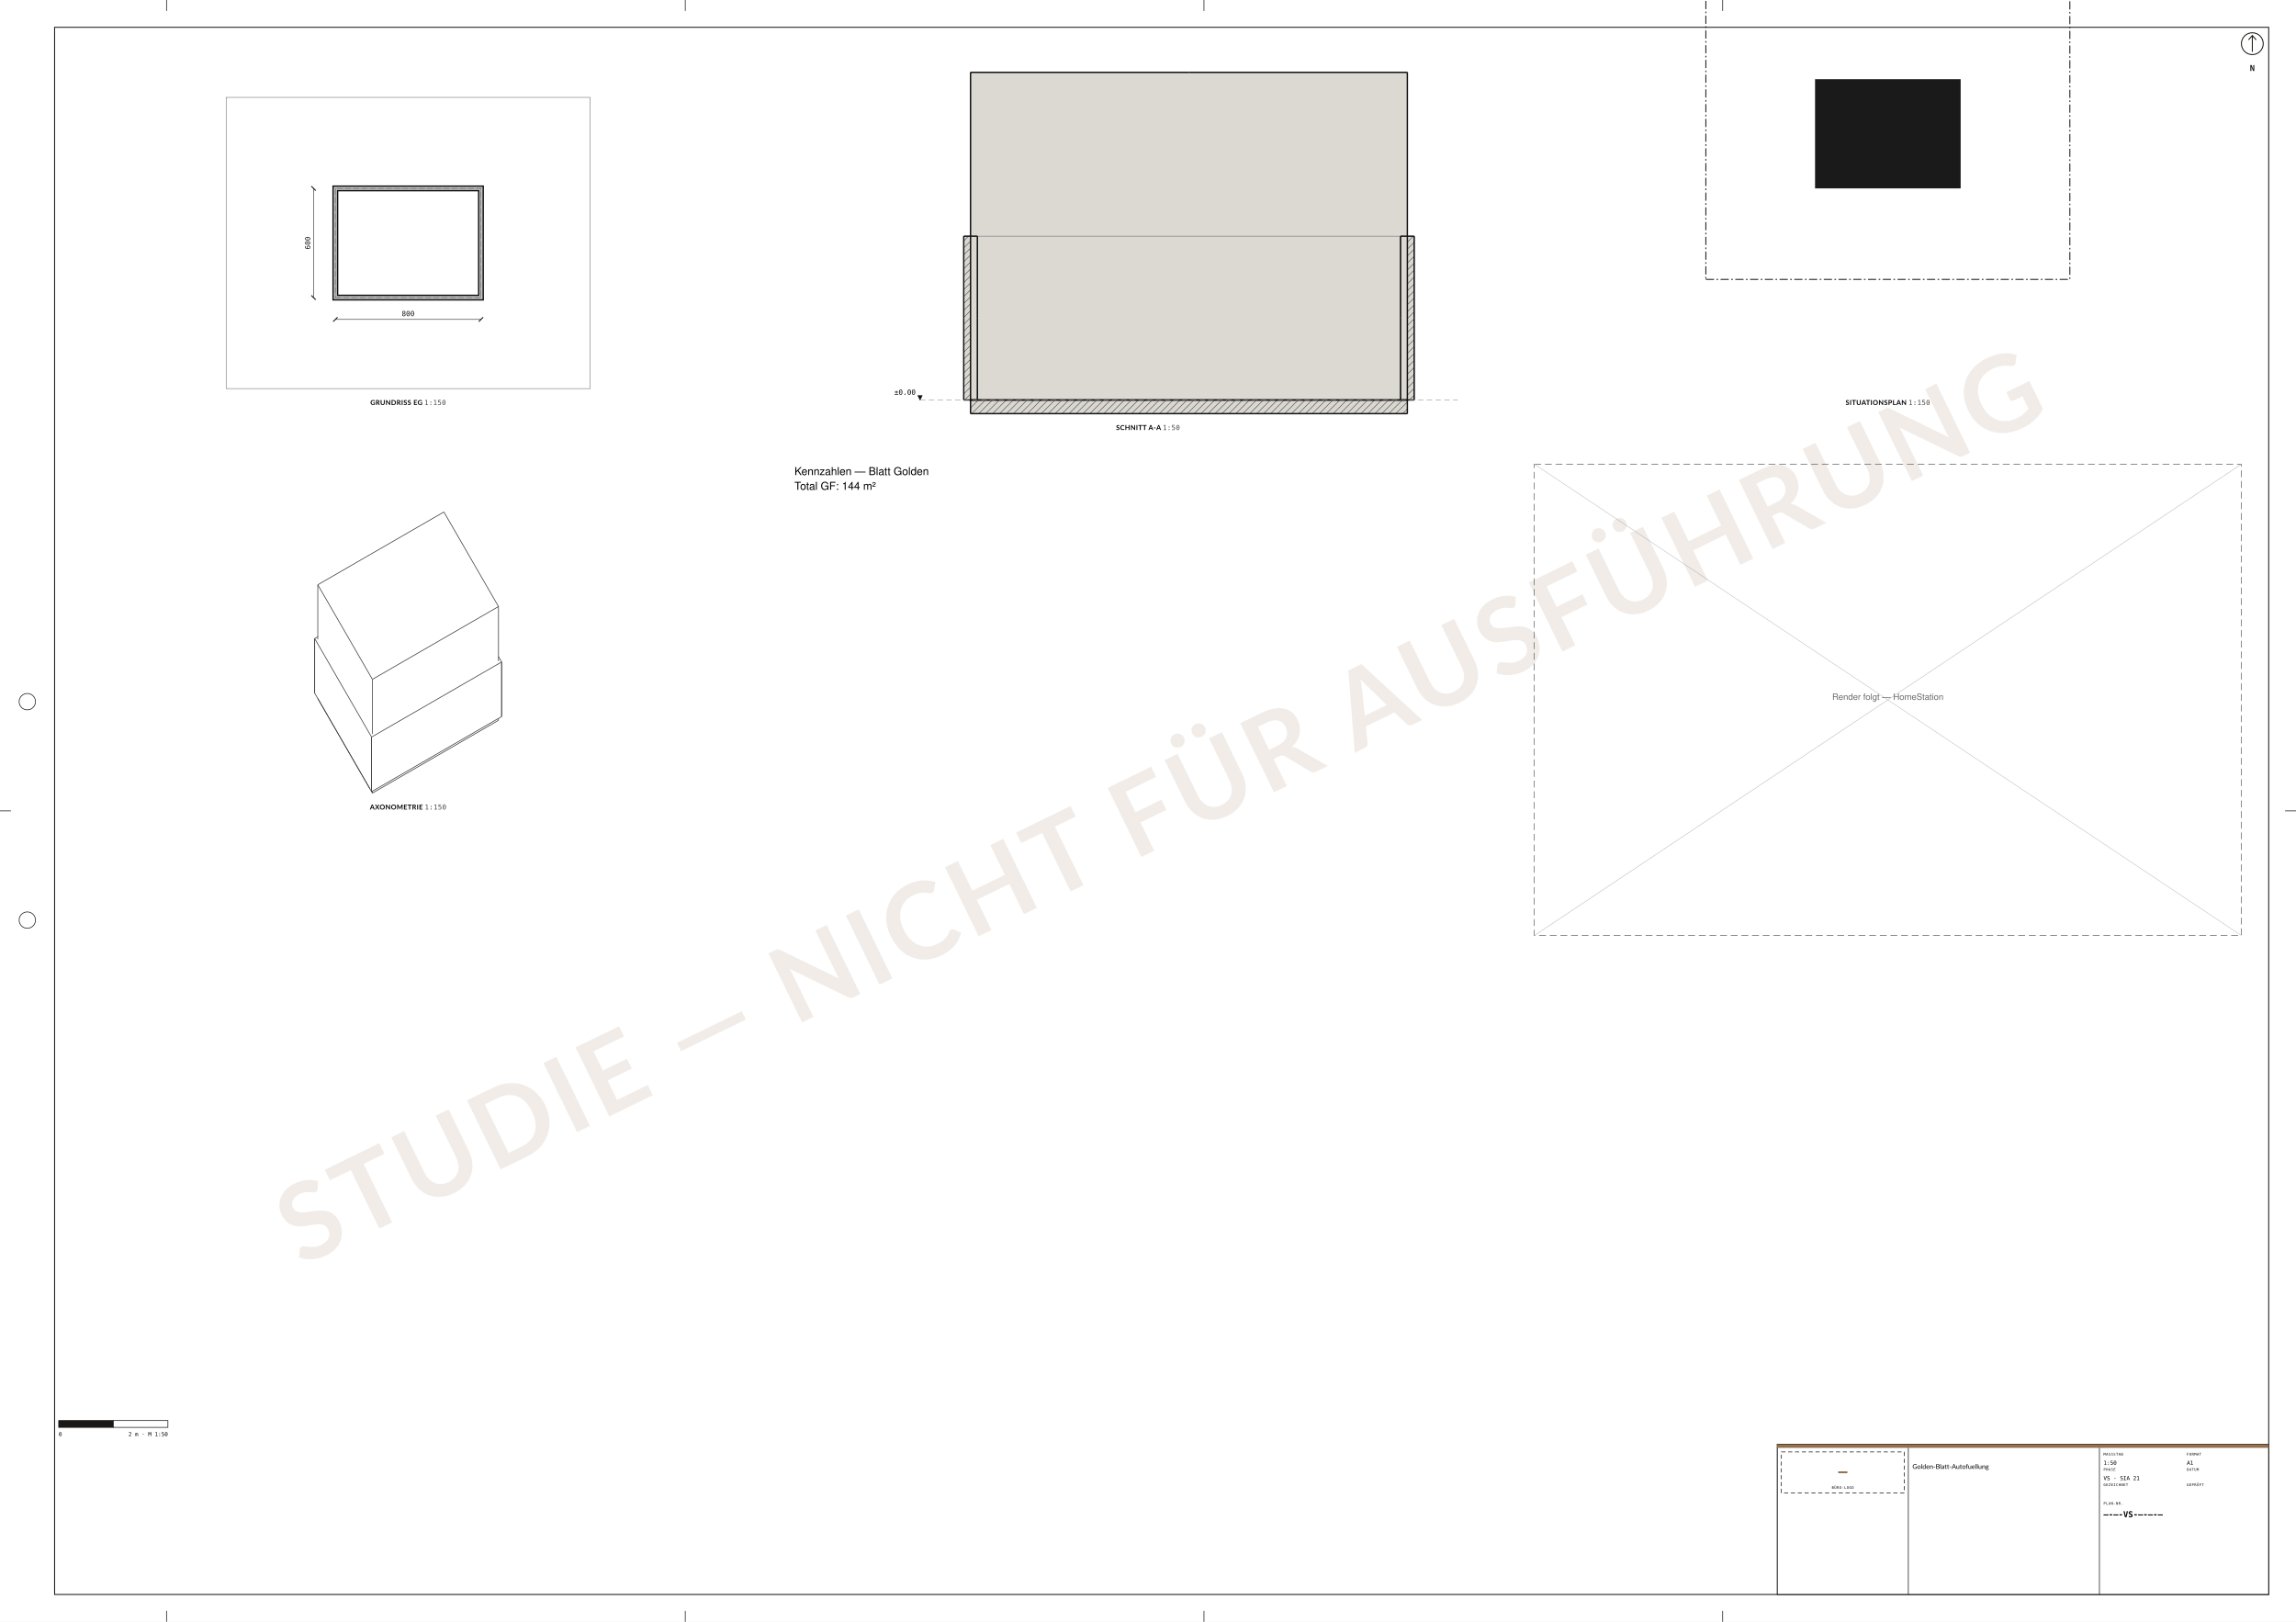
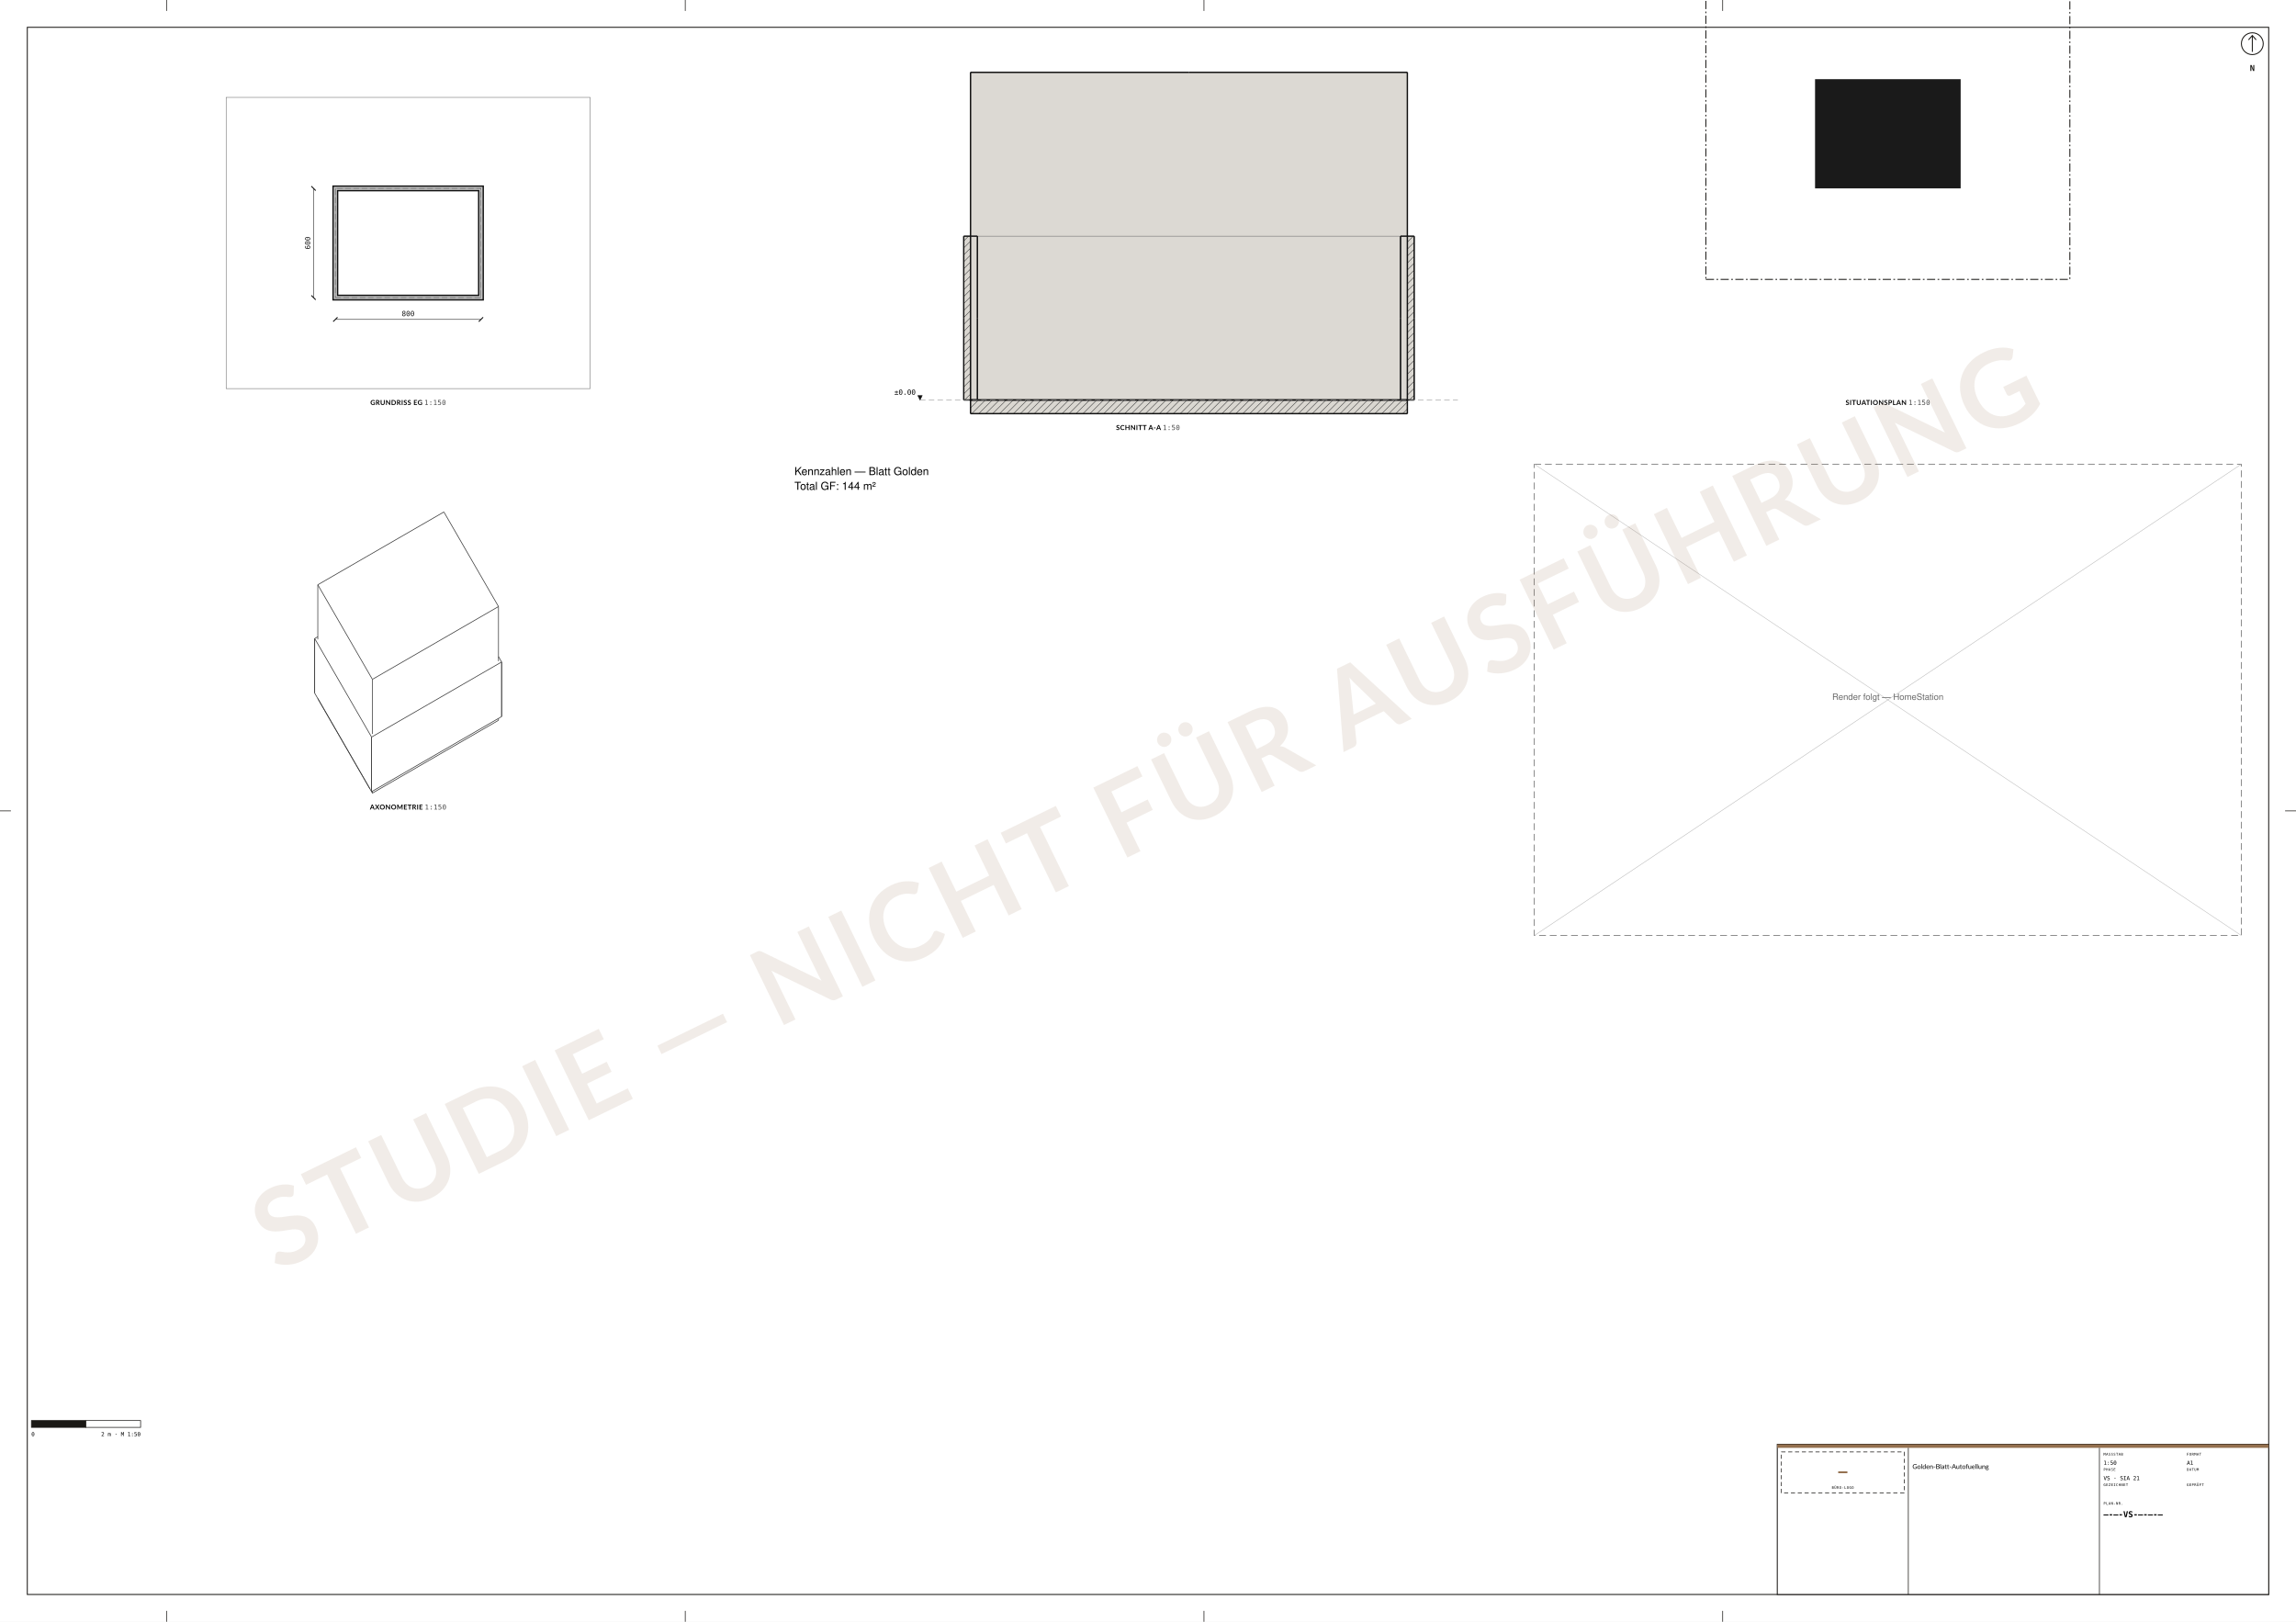
<svg xmlns="http://www.w3.org/2000/svg" width="841mm" height="594mm" viewBox="0 0 841 594" font-family="Helvetica, Arial, sans-serif">
  <rect width="841" height="594" fill="white" />
  <g data-teil="blattlayout">
-     <rect x="20" y="10" width="811" height="574" fill="none" stroke="#1A1815" stroke-width="0.35" />
+     <rect x="10" y="10" width="821" height="574" fill="none" stroke="#1A1815" stroke-width="0.35" />
    <line x1="631" y1="0" x2="631" y2="4" stroke="#1A1815" stroke-width="0.25" />
    <line x1="631" y1="590" x2="631" y2="594" stroke="#1A1815" stroke-width="0.25" />
    <line x1="441" y1="0" x2="441" y2="4" stroke="#1A1815" stroke-width="0.25" />
    <line x1="441" y1="590" x2="441" y2="594" stroke="#1A1815" stroke-width="0.25" />
    <line x1="251" y1="0" x2="251" y2="4" stroke="#1A1815" stroke-width="0.25" />
    <line x1="251" y1="590" x2="251" y2="594" stroke="#1A1815" stroke-width="0.25" />
    <line x1="61" y1="0" x2="61" y2="4" stroke="#1A1815" stroke-width="0.25" />
    <line x1="61" y1="590" x2="61" y2="594" stroke="#1A1815" stroke-width="0.25" />
    <line x1="0" y1="297" x2="4" y2="297" stroke="#1A1815" stroke-width="0.25" />
    <line x1="837" y1="297" x2="841" y2="297" stroke="#1A1815" stroke-width="0.25" />
-     <circle cx="10" cy="257" r="3" fill="none" stroke="#1A1815" stroke-width="0.25" />
-     <circle cx="10" cy="337" r="3" fill="none" stroke="#1A1815" stroke-width="0.25" />
  </g>
  <g transform="translate(122.833, 109.000) scale(0.006666667)">
    <path d="M 8125 125 L 8125 -6125 L -125 -6125 L -125 125 Z M 125 -5875 L 7875 -5875 L 7875 -125 L 125 -125 Z" fill-rule="evenodd" fill="#c9c9c9" stroke="#111" stroke-width="75" />
    <path d="M 0 0 L 8000 0 L 8000 -6000 L 0 -6000 Z" fill-rule="evenodd" fill="none" stroke="#666" stroke-width="27" />
    <path d="M -6000 5000 L 14000 5000 L 14000 -11000 L -6000 -11000 Z" fill-rule="evenodd" fill="none" stroke="#666" stroke-width="27" />
    <path d="M 0 0 L 8000 0 L 8000 -6000 L 0 -6000 Z" fill-rule="evenodd" fill="none" stroke="#666" stroke-width="27" stroke-dasharray="300 150" />
    <g stroke="#111" fill="#111">
      <line x1="0" y1="1200" x2="8000" y2="1200" stroke-width="27" />
      <line x1="-120" y1="1320" x2="120" y2="1080" stroke-width="54" />
      <line x1="7880" y1="1320" x2="8120" y2="1080" stroke-width="54" />
      <text x="4000" y="1020" text-anchor="middle" font-size="390" font-family="'IBM Plex Mono', ui-monospace, monospace" stroke="none">800</text>
    </g>
    <g stroke="#111" fill="#111">
      <line x1="-1200" y1="0" x2="-1200" y2="-6000" stroke-width="27" />
      <line x1="-1320" y1="-120" x2="-1080" y2="120" stroke-width="54" />
      <line x1="-1320" y1="-6120" x2="-1080" y2="-5880" stroke-width="54" />
      <text x="-1380" y="-3000" text-anchor="middle" font-size="390" font-family="'IBM Plex Mono', ui-monospace, monospace" stroke="none" transform="rotate(-90 -1380 -3000)">600</text>
    </g>
  </g>
  <text x="149.5" y="148.33" text-anchor="middle" font-weight="bold" font-family="'Lato', Helvetica, Arial, sans-serif" letter-spacing="0.04em" font-size="2.5">GRUNDRISS EG  <tspan font-weight="normal" font-family="'IBM Plex Mono', ui-monospace, monospace" font-size="2.5" font-feature-settings="'tnum'" fill="#444">1:150</tspan>
  </text>
  <g transform="translate(335.500, 146.500) scale(0.02)">
    <path d="M 8875 -1500 L 8875 -3000 L 8994.792 -3000 L 9125 -3000 L 9125 -1500 L 9125 0 L 8994.792 0 L 8875 0 Z" fill-rule="evenodd" fill="#dad7d1" stroke="none" />
    <polyline points="9036.825,-9.094947017729282e-13 9125,-88.175" fill="none" stroke="#3A3A3A" stroke-width="9" />
    <polyline points="8909.545,-9.094947017729282e-13 9125,-215.455" fill="none" stroke="#3A3A3A" stroke-width="9" />
    <polyline points="8875,-92.734 9125,-342.734" fill="none" stroke="#3A3A3A" stroke-width="9" />
    <polyline points="8875,-220.013 9125,-470.013" fill="none" stroke="#3A3A3A" stroke-width="9" />
    <polyline points="8875,-347.292 9125,-597.292" fill="none" stroke="#3A3A3A" stroke-width="9" />
    <polyline points="8875,-474.571 9125,-724.571" fill="none" stroke="#3A3A3A" stroke-width="9" />
    <polyline points="8875,-601.851 9125,-851.851" fill="none" stroke="#3A3A3A" stroke-width="9" />
    <polyline points="8875,-729.13 9125,-979.13" fill="none" stroke="#3A3A3A" stroke-width="9" />
    <polyline points="8875,-856.409 9125,-1106.409" fill="none" stroke="#3A3A3A" stroke-width="9" />
    <polyline points="8875,-983.688 9125,-1233.688" fill="none" stroke="#3A3A3A" stroke-width="9" />
    <polyline points="8875,-1110.968 9125,-1360.968" fill="none" stroke="#3A3A3A" stroke-width="9" />
    <polyline points="8875,-1238.247 9125,-1488.247" fill="none" stroke="#3A3A3A" stroke-width="9" />
    <polyline points="8875,-1365.526 9125,-1615.526" fill="none" stroke="#3A3A3A" stroke-width="9" />
    <polyline points="8875,-1492.805 9125,-1742.805" fill="none" stroke="#3A3A3A" stroke-width="9" />
    <polyline points="8875,-1620.084 9125,-1870.084" fill="none" stroke="#3A3A3A" stroke-width="9" />
    <polyline points="8875,-1747.364 9125,-1997.364" fill="none" stroke="#3A3A3A" stroke-width="9" />
    <polyline points="8875,-1874.643 9125,-2124.643" fill="none" stroke="#3A3A3A" stroke-width="9" />
    <polyline points="8875,-2001.922 9125,-2251.922" fill="none" stroke="#3A3A3A" stroke-width="9" />
    <polyline points="8875,-2129.201 9125,-2379.201" fill="none" stroke="#3A3A3A" stroke-width="9" />
    <polyline points="8875,-2256.481 9125,-2506.481" fill="none" stroke="#3A3A3A" stroke-width="9" />
    <polyline points="8875,-2383.76 9125,-2633.76" fill="none" stroke="#3A3A3A" stroke-width="9" />
    <polyline points="8875,-2511.039 9125,-2761.039" fill="none" stroke="#3A3A3A" stroke-width="9" />
    <polyline points="8875,-2638.318 9125,-2888.318" fill="none" stroke="#3A3A3A" stroke-width="9" />
    <polyline points="8875,-2765.597 9109.403,-3000" fill="none" stroke="#3A3A3A" stroke-width="9" />
    <polyline points="8875,-2892.877 8982.123,-3000" fill="none" stroke="#3A3A3A" stroke-width="9" />
    <path d="M 1125 -1500 L 1125 -3000 L 1005.208 -3000 L 875 -3000 L 875 -1500 L 875 0 L 1005.208 0 L 1125 0 Z" fill-rule="evenodd" fill="#dad7d1" stroke="none" />
    <polyline points="1018.234,0 1125,-106.766" fill="none" stroke="#3A3A3A" stroke-width="9" />
    <polyline points="890.955,0 1125,-234.045" fill="none" stroke="#3A3A3A" stroke-width="9" />
    <polyline points="875,-111.325 1125,-361.325" fill="none" stroke="#3A3A3A" stroke-width="9" />
    <polyline points="875,-238.604 1125,-488.604" fill="none" stroke="#3A3A3A" stroke-width="9" />
    <polyline points="875,-365.883 1125,-615.883" fill="none" stroke="#3A3A3A" stroke-width="9" />
    <polyline points="875,-493.162 1125,-743.162" fill="none" stroke="#3A3A3A" stroke-width="9" />
    <polyline points="875,-620.442 1125,-870.442" fill="none" stroke="#3A3A3A" stroke-width="9" />
    <polyline points="875,-747.721 1125,-997.721" fill="none" stroke="#3A3A3A" stroke-width="9" />
    <polyline points="875,-875 1125,-1125" fill="none" stroke="#3A3A3A" stroke-width="9" />
    <polyline points="875,-1002.279 1125,-1252.279" fill="none" stroke="#3A3A3A" stroke-width="9" />
    <polyline points="875,-1129.558 1125,-1379.558" fill="none" stroke="#3A3A3A" stroke-width="9" />
    <polyline points="875,-1256.838 1125,-1506.838" fill="none" stroke="#3A3A3A" stroke-width="9" />
    <polyline points="875,-1384.117 1125,-1634.117" fill="none" stroke="#3A3A3A" stroke-width="9" />
    <polyline points="875,-1511.396 1125,-1761.396" fill="none" stroke="#3A3A3A" stroke-width="9" />
    <polyline points="875,-1638.675 1125,-1888.675" fill="none" stroke="#3A3A3A" stroke-width="9" />
    <polyline points="875,-1765.955 1125,-2015.955" fill="none" stroke="#3A3A3A" stroke-width="9" />
    <polyline points="875,-1893.234 1125,-2143.234" fill="none" stroke="#3A3A3A" stroke-width="9" />
    <polyline points="875,-2020.513 1125,-2270.513" fill="none" stroke="#3A3A3A" stroke-width="9" />
    <polyline points="875,-2147.792 1125,-2397.792" fill="none" stroke="#3A3A3A" stroke-width="9" />
    <polyline points="875,-2275.071 1125,-2525.071" fill="none" stroke="#3A3A3A" stroke-width="9" />
    <polyline points="875,-2402.351 1125,-2652.351" fill="none" stroke="#3A3A3A" stroke-width="9" />
    <polyline points="875,-2529.63 1125,-2779.63" fill="none" stroke="#3A3A3A" stroke-width="9" />
    <polyline points="875,-2656.909 1125,-2906.909" fill="none" stroke="#3A3A3A" stroke-width="9" />
    <polyline points="875,-2784.188 1090.812,-3000" fill="none" stroke="#3A3A3A" stroke-width="9" />
    <polyline points="875,-2911.468 963.532,-3000" fill="none" stroke="#3A3A3A" stroke-width="9" />
    <path d="M 1000 0 L 5000 0 L 9000 0 L 9000 125 L 9000 250 L 5000 250 L 1000 250 L 1000 125 Z" fill-rule="evenodd" fill="#dad7d1" stroke="none" />
    <polyline points="8914.104,250 9000,164.104" fill="none" stroke="#3A3A3A" stroke-width="9" />
    <polyline points="8786.825,250 9000,36.825" fill="none" stroke="#3A3A3A" stroke-width="9" />
    <polyline points="8659.545,250 8909.545,0" fill="none" stroke="#3A3A3A" stroke-width="9" />
    <polyline points="8532.266,250 8782.266,0" fill="none" stroke="#3A3A3A" stroke-width="9" />
    <polyline points="8404.987,250 8654.987,0" fill="none" stroke="#3A3A3A" stroke-width="9" />
    <polyline points="8277.708,250 8527.708,0" fill="none" stroke="#3A3A3A" stroke-width="9" />
    <polyline points="8150.429,250 8400.429,9.094947017729282e-13" fill="none" stroke="#3A3A3A" stroke-width="9" />
    <polyline points="8023.149,250 8273.149,0" fill="none" stroke="#3A3A3A" stroke-width="9" />
    <polyline points="7895.87,250 8145.87,0" fill="none" stroke="#3A3A3A" stroke-width="9" />
    <polyline points="7768.591,250 8018.591,0" fill="none" stroke="#3A3A3A" stroke-width="9" />
    <polyline points="7641.312,250 7891.312,0" fill="none" stroke="#3A3A3A" stroke-width="9" />
    <polyline points="7514.032,250 7764.032,0" fill="none" stroke="#3A3A3A" stroke-width="9" />
    <polyline points="7386.753,250 7636.753,9.094947017729282e-13" fill="none" stroke="#3A3A3A" stroke-width="9" />
    <polyline points="7259.474,250 7509.474,-4.547473508864641e-13" fill="none" stroke="#3A3A3A" stroke-width="9" />
    <polyline points="7132.195,250 7382.195,0" fill="none" stroke="#3A3A3A" stroke-width="9" />
    <polyline points="7004.916,250 7254.916,0" fill="none" stroke="#3A3A3A" stroke-width="9" />
    <polyline points="6877.636,250 7127.636,0" fill="none" stroke="#3A3A3A" stroke-width="9" />
    <polyline points="6750.357,250 7000.357,0" fill="none" stroke="#3A3A3A" stroke-width="9" />
    <polyline points="6623.078,250 6873.078,4.547473508864641e-13" fill="none" stroke="#3A3A3A" stroke-width="9" />
    <polyline points="6495.799,250 6745.799,0" fill="none" stroke="#3A3A3A" stroke-width="9" />
    <polyline points="6368.519,250 6618.519,0" fill="none" stroke="#3A3A3A" stroke-width="9" />
    <polyline points="6241.24,250 6491.24,4.547473508864641e-13" fill="none" stroke="#3A3A3A" stroke-width="9" />
    <polyline points="6113.961,250 6363.961,0" fill="none" stroke="#3A3A3A" stroke-width="9" />
    <polyline points="5986.682,250 6236.682,4.547473508864641e-13" fill="none" stroke="#3A3A3A" stroke-width="9" />
    <polyline points="5859.403,250 6109.403,-4.547473508864641e-13" fill="none" stroke="#3A3A3A" stroke-width="9" />
    <polyline points="5732.123,250 5982.123,0" fill="none" stroke="#3A3A3A" stroke-width="9" />
    <polyline points="5604.844,250 5854.844,4.547473508864641e-13" fill="none" stroke="#3A3A3A" stroke-width="9" />
    <polyline points="5477.565,250 5727.565,0" fill="none" stroke="#3A3A3A" stroke-width="9" />
    <polyline points="5350.286,250 5600.286,4.547473508864641e-13" fill="none" stroke="#3A3A3A" stroke-width="9" />
    <polyline points="5223.006,250 5473.006,0" fill="none" stroke="#3A3A3A" stroke-width="9" />
    <polyline points="5095.727,250 5345.727,0" fill="none" stroke="#3A3A3A" stroke-width="9" />
    <polyline points="4968.448,250 5218.448,4.547473508864641e-13" fill="none" stroke="#3A3A3A" stroke-width="9" />
    <polyline points="4841.169,250 5091.169,0" fill="none" stroke="#3A3A3A" stroke-width="9" />
    <polyline points="4713.89,250 4963.89,4.547473508864641e-13" fill="none" stroke="#3A3A3A" stroke-width="9" />
    <polyline points="4586.61,250 4836.61,0" fill="none" stroke="#3A3A3A" stroke-width="9" />
    <polyline points="4459.331,250 4709.331,0" fill="none" stroke="#3A3A3A" stroke-width="9" />
    <polyline points="4332.052,250 4582.052,0" fill="none" stroke="#3A3A3A" stroke-width="9" />
    <polyline points="4204.773,250 4454.773,0" fill="none" stroke="#3A3A3A" stroke-width="9" />
    <polyline points="4077.494,250 4327.494,4.547473508864641e-13" fill="none" stroke="#3A3A3A" stroke-width="9" />
    <polyline points="3950.214,250 4200.214,4.547473508864641e-13" fill="none" stroke="#3A3A3A" stroke-width="9" />
    <polyline points="3822.935,250 4072.935,0" fill="none" stroke="#3A3A3A" stroke-width="9" />
    <polyline points="3695.656,250 3945.656,4.547473508864641e-13" fill="none" stroke="#3A3A3A" stroke-width="9" />
    <polyline points="3568.377,250 3818.377,4.547473508864641e-13" fill="none" stroke="#3A3A3A" stroke-width="9" />
    <polyline points="3441.097,250 3691.097,0" fill="none" stroke="#3A3A3A" stroke-width="9" />
    <polyline points="3313.818,250 3563.818,0" fill="none" stroke="#3A3A3A" stroke-width="9" />
    <polyline points="3186.539,250 3436.539,2.2737367544323206e-13" fill="none" stroke="#3A3A3A" stroke-width="9" />
    <polyline points="3059.26,250 3309.26,2.2737367544323206e-13" fill="none" stroke="#3A3A3A" stroke-width="9" />
    <polyline points="2931.981,250 3181.981,0" fill="none" stroke="#3A3A3A" stroke-width="9" />
    <polyline points="2804.701,250 3054.701,-2.2737367544323206e-13" fill="none" stroke="#3A3A3A" stroke-width="9" />
    <polyline points="2677.422,250 2927.422,-2.2737367544323206e-13" fill="none" stroke="#3A3A3A" stroke-width="9" />
    <polyline points="2550.143,250 2800.143,0" fill="none" stroke="#3A3A3A" stroke-width="9" />
    <polyline points="2422.864,250 2672.864,0" fill="none" stroke="#3A3A3A" stroke-width="9" />
    <polyline points="2295.584,250 2545.584,-2.2737367544323206e-13" fill="none" stroke="#3A3A3A" stroke-width="9" />
    <polyline points="2168.305,250 2418.305,0" fill="none" stroke="#3A3A3A" stroke-width="9" />
    <polyline points="2041.026,250 2291.026,0" fill="none" stroke="#3A3A3A" stroke-width="9" />
    <polyline points="1913.747,250 2163.747,2.2737367544323206e-13" fill="none" stroke="#3A3A3A" stroke-width="9" />
    <polyline points="1786.468,250 2036.468,0" fill="none" stroke="#3A3A3A" stroke-width="9" />
    <polyline points="1659.188,250 1909.188,2.2737367544323206e-13" fill="none" stroke="#3A3A3A" stroke-width="9" />
    <polyline points="1531.909,250 1781.909,0" fill="none" stroke="#3A3A3A" stroke-width="9" />
    <polyline points="1404.63,250 1654.63,0" fill="none" stroke="#3A3A3A" stroke-width="9" />
    <polyline points="1277.351,250 1527.351,-1.1368683772161603e-13" fill="none" stroke="#3A3A3A" stroke-width="9" />
    <polyline points="1150.071,250 1400.071,0" fill="none" stroke="#3A3A3A" stroke-width="9" />
    <polyline points="1022.792,250 1272.792,0" fill="none" stroke="#3A3A3A" stroke-width="9" />
    <polyline points="1000,145.513 1145.513,0" fill="none" stroke="#3A3A3A" stroke-width="9" />
    <polyline points="1000,18.234 1018.234,0" fill="none" stroke="#3A3A3A" stroke-width="9" />
    <path d="M 1000 -6000 L 5000 -6000 L 9000 -6000 L 9000 -3000 L 9000 0 L 5000 0 L 1000 0 L 1000 -3000 Z" fill-rule="evenodd" fill="#dcd9d3" stroke="none" />
    <line x1="8875" y1="0" x2="8875" y2="-3000" stroke="#666" stroke-width="9" />
    <line x1="9125" y1="0" x2="9125" y2="-3000" stroke="#666" stroke-width="9" />
    <line x1="8875" y1="0" x2="1125" y2="0" stroke="#666" stroke-width="9" />
    <line x1="8875" y1="-3000" x2="1125" y2="-3000" stroke="#666" stroke-width="9" />
    <line x1="8875" y1="0" x2="8875" y2="-3000" stroke="#666" stroke-width="9" />
    <line x1="1125" y1="0" x2="1125" y2="-3000" stroke="#666" stroke-width="9" />
    <line x1="9125" y1="0" x2="9120" y2="0" stroke="#666" stroke-width="9" />
    <line x1="880" y1="0" x2="875" y2="0" stroke="#666" stroke-width="9" />
    <line x1="9125" y1="-3000" x2="9120" y2="-3000" stroke="#666" stroke-width="9" />
    <line x1="880" y1="-3000" x2="875" y2="-3000" stroke="#666" stroke-width="9" />
    <line x1="9125" y1="0" x2="9125" y2="-3000" stroke="#666" stroke-width="9" />
    <line x1="875" y1="0" x2="875" y2="-3000" stroke="#666" stroke-width="9" />
    <line x1="1125" y1="0" x2="1125" y2="-3000" stroke="#666" stroke-width="9" />
    <line x1="875" y1="0" x2="875" y2="-3000" stroke="#666" stroke-width="9" />
    <line x1="9000" y1="250" x2="9000" y2="0" stroke="#666" stroke-width="9" />
    <line x1="9000" y1="0" x2="8995" y2="0" stroke="#666" stroke-width="9" />
    <line x1="1005" y1="0" x2="1000" y2="0" stroke="#666" stroke-width="9" />
    <line x1="9000" y1="250" x2="1000" y2="250" stroke="#666" stroke-width="9" />
    <line x1="1000" y1="250" x2="1000" y2="0" stroke="#666" stroke-width="9" />
    <line x1="9000" y1="0" x2="9000" y2="-6000" stroke="#666" stroke-width="9" />
    <line x1="9000" y1="-6000" x2="1000" y2="-6000" stroke="#666" stroke-width="9" />
    <line x1="9000" y1="0" x2="8995" y2="0" stroke="#666" stroke-width="9" />
    <line x1="1005" y1="0" x2="1000" y2="0" stroke="#666" stroke-width="9" />
    <line x1="1000" y1="0" x2="1000" y2="-6000" stroke="#666" stroke-width="9" />
    <line x1="8875" y1="-1500" x2="8875" y2="-3000" stroke="#111" stroke-width="25" />
    <line x1="8875" y1="0" x2="8875" y2="-1500" stroke="#111" stroke-width="25" />
    <line x1="9125" y1="-3000" x2="9125" y2="-1500" stroke="#111" stroke-width="25" />
    <line x1="9125" y1="-1500" x2="9125" y2="0" stroke="#111" stroke-width="25" />
    <line x1="8875" y1="0" x2="8994.792" y2="0" stroke="#111" stroke-width="25" />
    <line x1="8994.792" y1="0" x2="9125" y2="0" stroke="#111" stroke-width="25" />
    <line x1="9125" y1="-3000" x2="8994.792" y2="-3000" stroke="#111" stroke-width="25" />
    <line x1="8994.792" y1="-3000" x2="8875" y2="-3000" stroke="#111" stroke-width="25" />
    <line x1="1125" y1="-1500" x2="1125" y2="-3000" stroke="#111" stroke-width="25" />
    <line x1="1125" y1="0" x2="1125" y2="-1500" stroke="#111" stroke-width="25" />
    <line x1="875" y1="-3000" x2="875" y2="-1500" stroke="#111" stroke-width="25" />
    <line x1="875" y1="-1500" x2="875" y2="0" stroke="#111" stroke-width="25" />
    <line x1="1125" y1="0" x2="1005.208" y2="0" stroke="#111" stroke-width="25" />
    <line x1="1005.208" y1="0" x2="875" y2="0" stroke="#111" stroke-width="25" />
    <line x1="875" y1="-3000" x2="1005.208" y2="-3000" stroke="#111" stroke-width="25" />
    <line x1="1005.208" y1="-3000" x2="1125" y2="-3000" stroke="#111" stroke-width="25" />
    <line x1="1000" y1="0" x2="5000" y2="0" stroke="#111" stroke-width="25" />
    <line x1="5000" y1="0" x2="9000" y2="0" stroke="#111" stroke-width="25" />
    <line x1="5000" y1="250" x2="1000" y2="250" stroke="#111" stroke-width="25" />
    <line x1="9000" y1="250" x2="5000" y2="250" stroke="#111" stroke-width="25" />
    <line x1="9000" y1="250" x2="9000" y2="125" stroke="#111" stroke-width="25" />
    <line x1="9000" y1="125" x2="9000" y2="0" stroke="#111" stroke-width="25" />
    <line x1="1000" y1="250" x2="1000" y2="125" stroke="#111" stroke-width="25" />
    <line x1="1000" y1="125" x2="1000" y2="0" stroke="#111" stroke-width="25" />
    <line x1="1000" y1="-6000" x2="5000" y2="-6000" stroke="#111" stroke-width="25" />
    <line x1="5000" y1="-6000" x2="9000" y2="-6000" stroke="#111" stroke-width="25" />
    <line x1="5000" y1="0" x2="1000" y2="0" stroke="#111" stroke-width="25" />
    <line x1="9000" y1="0" x2="5000" y2="0" stroke="#111" stroke-width="25" />
    <line x1="9000" y1="0" x2="9000" y2="-3000" stroke="#111" stroke-width="25" />
    <line x1="9000" y1="-3000" x2="9000" y2="-6000" stroke="#111" stroke-width="25" />
    <line x1="1000" y1="0" x2="1000" y2="-3000" stroke="#111" stroke-width="25" />
    <line x1="1000" y1="-3000" x2="1000" y2="-6000" stroke="#111" stroke-width="25" />
    <line x1="75" y1="0" x2="9925" y2="0" stroke="#8a8a8a" stroke-width="9" stroke-dasharray="100 60" />
    <path d="M 75 0 l -40 -80 h 80 Z" fill="#111" stroke="#111" stroke-width="9" />
    <text x="-5" y="-96" text-anchor="end" font-size="130" font-family="'IBM Plex Mono', ui-monospace, monospace">±0.00</text>
  </g>
  <text x="420.5" y="157.50" text-anchor="middle" font-weight="bold" font-family="'Lato', Helvetica, Arial, sans-serif" letter-spacing="0.04em" font-size="2.5">SCHNITT A-A  <tspan font-weight="normal" font-family="'IBM Plex Mono', ui-monospace, monospace" font-size="2.5" font-feature-settings="'tnum'" fill="#444">1:50</tspan>
  </text>
  <g transform="translate(664.833, 69.000) scale(0.006666667)">
    <polygon points="-6000,5000 14000,5000 14000,-11000 -6000,-11000" fill="none" stroke="#1A1815" stroke-width="52.500" stroke-dasharray="450.00 135.00 90.00 135.00" />
    <polygon points="0,0 8000,0 8000,-6000 0,-6000" fill="#1a1a1a" stroke="none" />
  </g>
  <text x="691.5" y="148.33" text-anchor="middle" font-weight="bold" font-family="'Lato', Helvetica, Arial, sans-serif" letter-spacing="0.04em" font-size="2.5">SITUATIONSPLAN  <tspan font-weight="normal" font-family="'IBM Plex Mono', ui-monospace, monospace" font-size="2.5" font-feature-settings="'tnum'" fill="#444">1:150</tspan>
  </text>
  <g transform="translate(136.406, 288.821) scale(0.006666667)">
    <line x1="-45.753" y1="170.753" x2="7098.956" y2="-3954.247" stroke="#3A3A3A" stroke-width="37.5" />
    <line x1="-45.753" y1="-2829.247" x2="7098.956" y2="-6954.247" stroke="#3A3A3A" stroke-width="37.5" />
    <line x1="-45.753" y1="170.753" x2="-45.753" y2="-2829.247" stroke="#3A3A3A" stroke-width="37.5" />
    <line x1="7098.956" y1="-3954.247" x2="7098.956" y2="-6954.247" stroke="#3A3A3A" stroke-width="37.5" />
    <line x1="7098.956" y1="-6954.247" x2="6928.203" y2="-7250" stroke="#3A3A3A" stroke-width="37.5" />
    <line x1="7098.956" y1="-3954.247" x2="7098.956" y2="-6954.247" stroke="#3A3A3A" stroke-width="37.5" />
    <line x1="-3000" y1="-8340.49" x2="-3170.753" y2="-8241.906" stroke="#3A3A3A" stroke-width="37.5" />
    <line x1="-3170.753" y1="-5241.906" x2="-3170.753" y2="-8241.906" stroke="#3A3A3A" stroke-width="37.5" />
    <line x1="-3170.753" y1="-5241.906" x2="-45.753" y2="170.753" stroke="#3A3A3A" stroke-width="37.5" />
    <line x1="-3170.753" y1="-8241.906" x2="-45.753" y2="-2829.247" stroke="#3A3A3A" stroke-width="37.5" />
    <line x1="-3170.753" y1="-5241.906" x2="-3170.753" y2="-8241.906" stroke="#3A3A3A" stroke-width="37.5" />
    <line x1="-45.753" y1="170.753" x2="-45.753" y2="-2829.247" stroke="#3A3A3A" stroke-width="37.5" />
    <line x1="0" y1="250" x2="0" y2="144.338" stroke="#3A3A3A" stroke-width="37.5" />
    <line x1="0" y1="250" x2="6928.203" y2="-3750" stroke="#3A3A3A" stroke-width="37.5" />
    <line x1="6928.203" y1="-3750" x2="6928.203" y2="-3855.662" stroke="#3A3A3A" stroke-width="37.5" />
    <line x1="-3000" y1="-4946.152" x2="-134.328" y2="17.336" stroke="#3A3A3A" stroke-width="37.5" />
    <line x1="-45.753" y1="170.753" x2="0" y2="250" stroke="#3A3A3A" stroke-width="37.5" />
    <line x1="0" y1="-2999.75" x2="0" y2="-6000" stroke="#3A3A3A" stroke-width="37.5" />
    <line x1="0" y1="-6000" x2="6928.203" y2="-10000" stroke="#3A3A3A" stroke-width="37.5" />
    <line x1="6928.203" y1="-6999.75" x2="6928.203" y2="-10000" stroke="#3A3A3A" stroke-width="37.5" />
    <line x1="6928.203" y1="-10000" x2="3928.203" y2="-15196.152" stroke="#3A3A3A" stroke-width="37.5" />
    <line x1="3928.203" y1="-15196.152" x2="-3000" y2="-11196.152" stroke="#3A3A3A" stroke-width="37.5" />
    <line x1="-3000" y1="-8195.902" x2="-3000" y2="-11196.152" stroke="#3A3A3A" stroke-width="37.5" />
    <line x1="-3000" y1="-11196.152" x2="0" y2="-6000" stroke="#3A3A3A" stroke-width="37.5" />
  </g>
  <text x="149.5" y="296.49" text-anchor="middle" font-weight="bold" font-family="'Lato', Helvetica, Arial, sans-serif" letter-spacing="0.04em" font-size="2.5">AXONOMETRIE  <tspan font-weight="normal" font-family="'IBM Plex Mono', ui-monospace, monospace" font-size="2.5" font-feature-settings="'tnum'" fill="#444">1:150</tspan>
  </text>
  <rect x="562" y="170" width="259" height="172.667" fill="none" stroke="#666" stroke-width="0.25" stroke-dasharray="2.5 1.4" />
  <line x1="562" y1="170" x2="821" y2="342.667" stroke="#bbb" stroke-width="0.18" />
  <line x1="821" y1="170" x2="562" y2="342.667" stroke="#bbb" stroke-width="0.18" />
  <text x="691.5" y="256.333" text-anchor="middle" font-size="3.2" fill="#666">Render folgt — HomeStation</text>
  <text x="291" y="174" font-size="4">
    <tspan x="291" dy="0">Kennzahlen — Blatt Golden</tspan>
    <tspan x="291" dy="5.40">Total GF: 144 m²</tspan>
  </text>
  <g data-teil="blattlayout">
-     <g data-teil="wasserzeichen" opacity="0.13" transform="rotate(-26 425.50 297.00)">
-       <text x="425.50" y="297.00" text-anchor="middle" dominant-baseline="middle" font-weight="bold" font-family="'Lato', Helvetica, Arial, sans-serif" letter-spacing="0.04em" font-size="38.928" fill="#94704F">STUDIE — NICHT FÜR AUSFÜHRUNG</text>
+     <g data-teil="wasserzeichen" opacity="0.13" transform="rotate(-26 420.50 297.00)">
+       <text x="420.50" y="297.00" text-anchor="middle" dominant-baseline="middle" font-weight="bold" font-family="'Lato', Helvetica, Arial, sans-serif" letter-spacing="0.04em" font-size="39.408" fill="#94704F">STUDIE — NICHT FÜR AUSFÜHRUNG</text>
    </g>
  </g>
  <g data-teil="blattlayout">
    <g data-teil="massstabsbalken">
-       <rect x="21.50" y="520.30" width="20.00" height="2.5" fill="#1A1815" stroke="#1A1815" stroke-width="0.25" />
-       <rect x="41.50" y="520.30" width="20.00" height="2.5" fill="white" stroke="#1A1815" stroke-width="0.25" />
-       <text x="21.50" y="526.00" font-family="'IBM Plex Mono', ui-monospace, monospace" font-size="2" font-feature-settings="'tnum'">0</text>
-       <text x="61.50" y="526.00" text-anchor="end" font-family="'IBM Plex Mono', ui-monospace, monospace" font-size="2" font-feature-settings="'tnum'">2 m · M 1:50</text>
+       <rect x="11.50" y="520.30" width="20.00" height="2.5" fill="#1A1815" stroke="#1A1815" stroke-width="0.25" />
+       <rect x="31.50" y="520.30" width="20.00" height="2.5" fill="white" stroke="#1A1815" stroke-width="0.25" />
+       <text x="11.50" y="526.00" font-family="'IBM Plex Mono', ui-monospace, monospace" font-size="2" font-feature-settings="'tnum'">0</text>
+       <text x="51.50" y="526.00" text-anchor="end" font-family="'IBM Plex Mono', ui-monospace, monospace" font-size="2" font-feature-settings="'tnum'">2 m · M 1:50</text>
    </g>
  </g>
  <g data-teil="blattlayout">
    <g data-teil="nordpfeil" stroke="#1A1815" fill="none" stroke-width="0.35">
      <circle cx="825.00" cy="16.00" r="4" />
      <path d="M 825.00 19.00 L 825.00 13.00 M 823.60 14.60 L 825.00 13.00 L 826.40 14.60" />
      <text x="825.00" y="26.00" text-anchor="middle" font-family="'IBM Plex Mono', ui-monospace, monospace" font-size="3" font-feature-settings="'tnum'" font-weight="bold" stroke="none" fill="#1A1815">N</text>
    </g>
  </g>
  <g data-teil="plankopf">
    <rect x="651" y="529" width="180" height="55" fill="white" stroke="#1A1815" stroke-width="0.35" />
    <rect x="651" y="529" width="180" height="1.3" fill="#94704F" />
    <line x1="699" y1="530.3" x2="699" y2="584" stroke="#1A1815" stroke-width="0.25" />
    <line x1="769" y1="530.3" x2="769" y2="584" stroke="#1A1815" stroke-width="0.25" />
    <rect x="652.5" y="531.8" width="45" height="15" fill="none" stroke="#1A1815" stroke-width="0.25" stroke-dasharray="1.5 1" />
    <text x="675.00" y="540.80" text-anchor="middle" font-family="'IBM Plex Mono', ui-monospace, monospace" font-size="5.6" font-feature-settings="'tnum'" font-weight="bold" fill="#94704F">—</text>
    <text x="675.00" y="545.30" text-anchor="middle" font-family="'IBM Plex Mono', ui-monospace, monospace" font-size="1.3" font-feature-settings="'tnum'" letter-spacing="0.1em">BÜRO-LOGO</text>
    <text x="700.50" y="538.00" text-anchor="start" font-family="'Lato', Helvetica, Arial, sans-serif" font-size="2.4">Golden-Blatt-Autofuellung</text>
    <text x="770.50" y="533.10" text-anchor="start" font-family="'IBM Plex Mono', ui-monospace, monospace" font-size="1.3" font-feature-settings="'tnum'" letter-spacing="0.1em">MASSSTAB</text>
    <text x="770.50" y="536.50" text-anchor="start" font-family="'IBM Plex Mono', ui-monospace, monospace" font-size="2" font-feature-settings="'tnum'">1:50</text>
    <text x="801.00" y="533.10" text-anchor="start" font-family="'IBM Plex Mono', ui-monospace, monospace" font-size="1.3" font-feature-settings="'tnum'" letter-spacing="0.1em">FORMAT</text>
    <text x="801.00" y="536.50" text-anchor="start" font-family="'IBM Plex Mono', ui-monospace, monospace" font-size="2" font-feature-settings="'tnum'">A1</text>
    <text x="770.50" y="538.70" text-anchor="start" font-family="'IBM Plex Mono', ui-monospace, monospace" font-size="1.3" font-feature-settings="'tnum'" letter-spacing="0.1em">PHASE</text>
    <text x="770.50" y="542.10" text-anchor="start" font-family="'IBM Plex Mono', ui-monospace, monospace" font-size="2" font-feature-settings="'tnum'">VS · SIA 21</text>
    <text x="801.00" y="538.70" text-anchor="start" font-family="'IBM Plex Mono', ui-monospace, monospace" font-size="1.3" font-feature-settings="'tnum'" letter-spacing="0.1em">DATUM</text>
    <text x="770.50" y="544.30" text-anchor="start" font-family="'IBM Plex Mono', ui-monospace, monospace" font-size="1.3" font-feature-settings="'tnum'" letter-spacing="0.1em">GEZEICHNET</text>
    <text x="801.00" y="544.30" text-anchor="start" font-family="'IBM Plex Mono', ui-monospace, monospace" font-size="1.3" font-feature-settings="'tnum'" letter-spacing="0.1em">GEPRÜFT</text>
    <text x="770.50" y="551.10" text-anchor="start" font-family="'IBM Plex Mono', ui-monospace, monospace" font-size="1.3" font-feature-settings="'tnum'" letter-spacing="0.1em">PLAN-NR.</text>
    <text x="770.50" y="555.70" text-anchor="start" font-family="'IBM Plex Mono', ui-monospace, monospace" font-size="3" font-feature-settings="'tnum'" font-weight="bold">—-—-VS-—-—-—</text>
  </g>
</svg>
